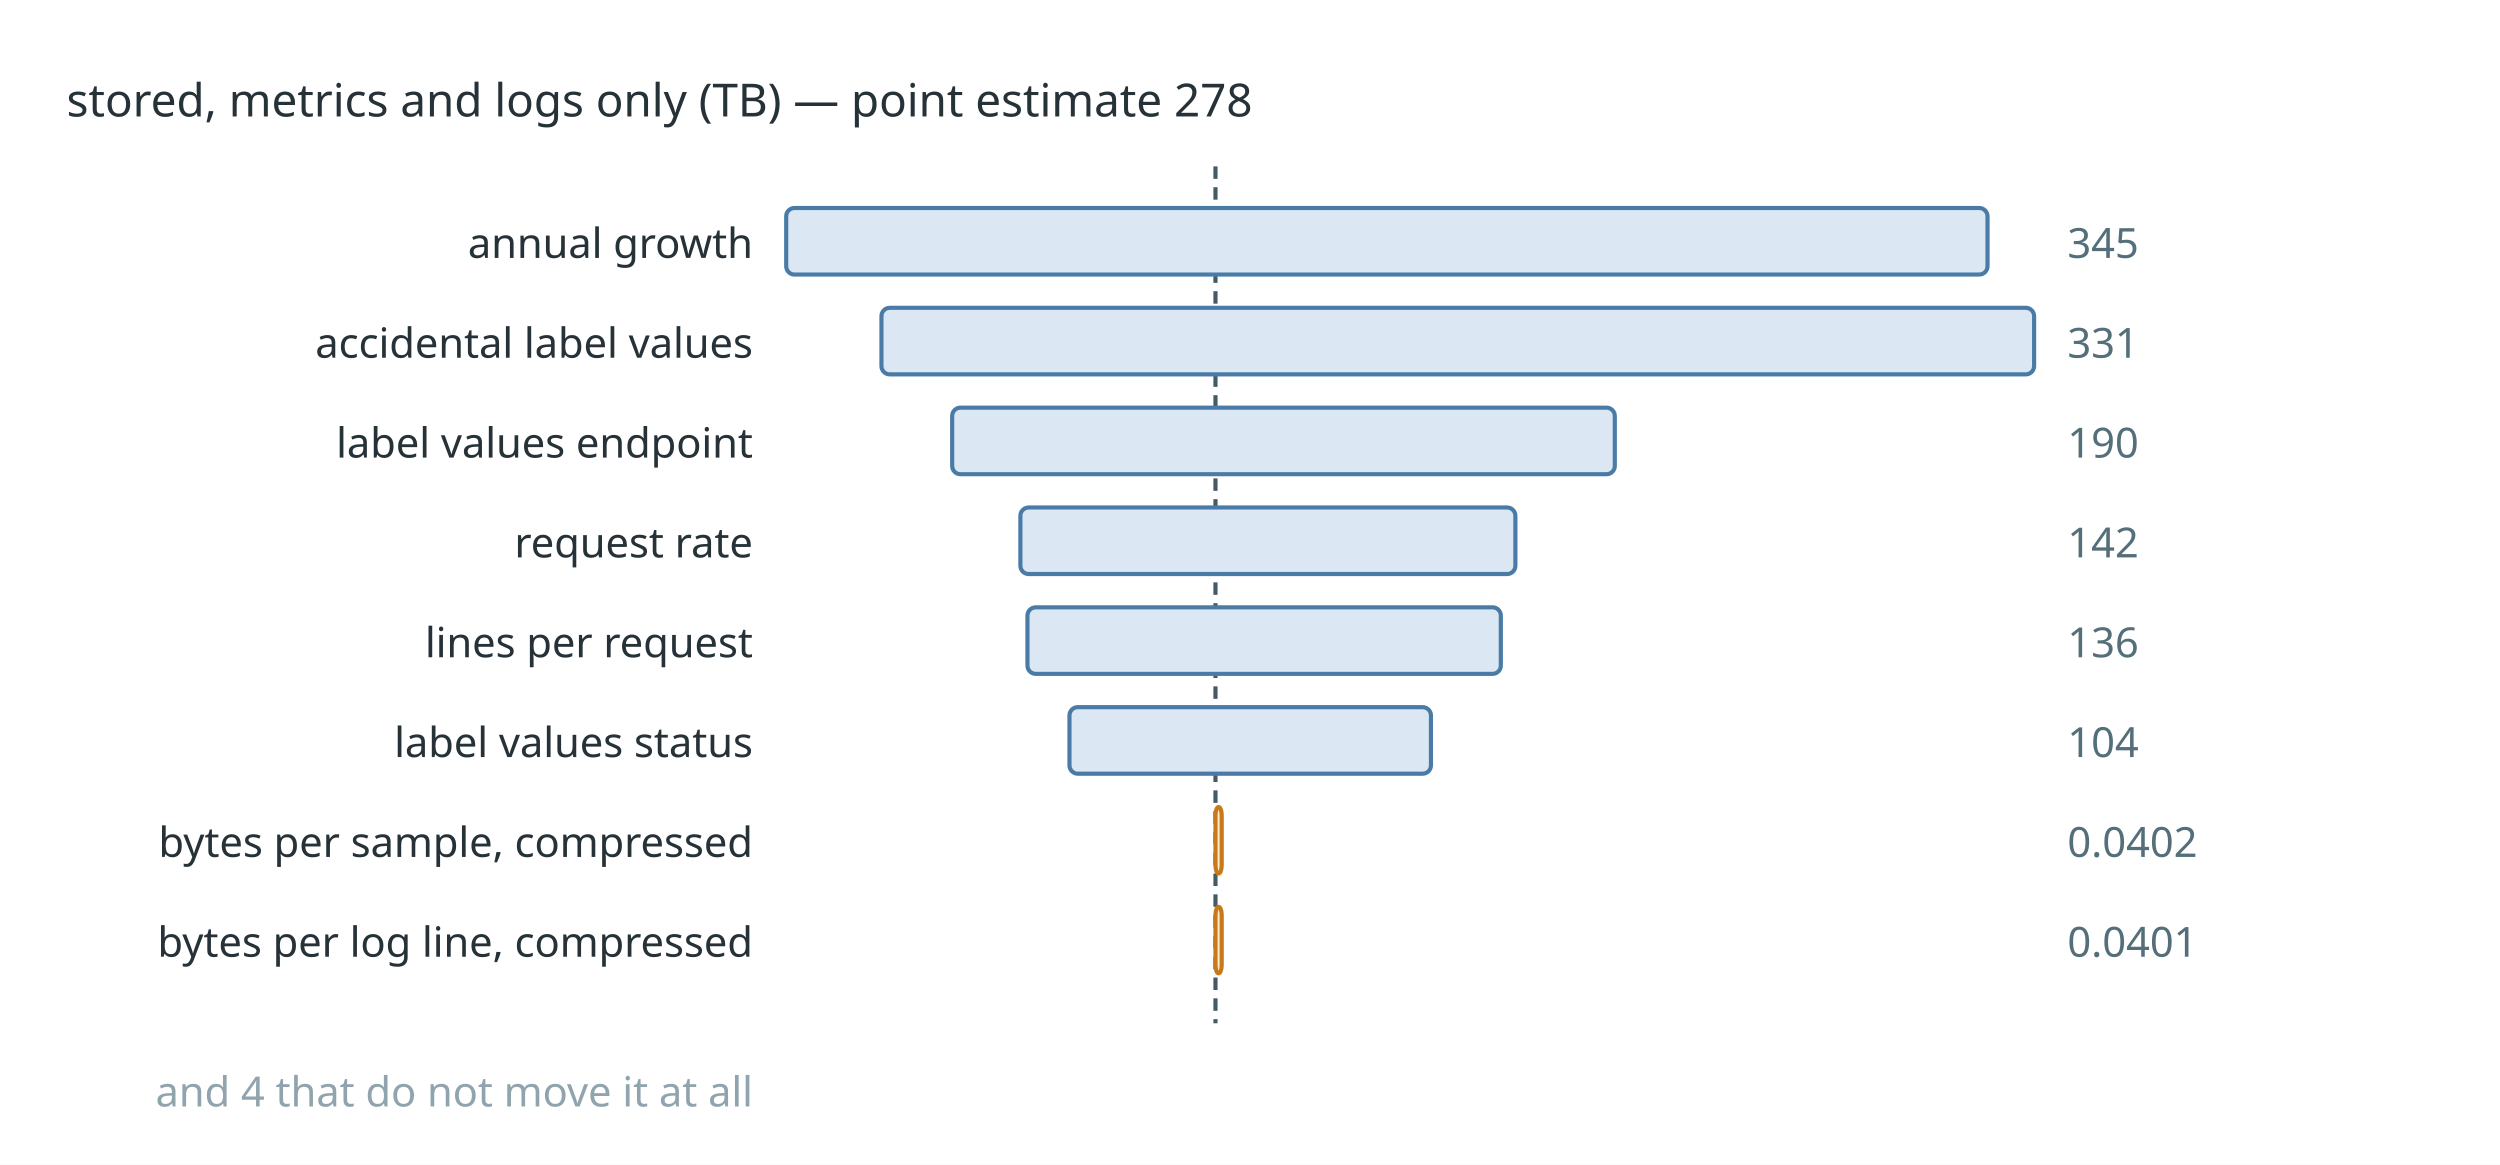
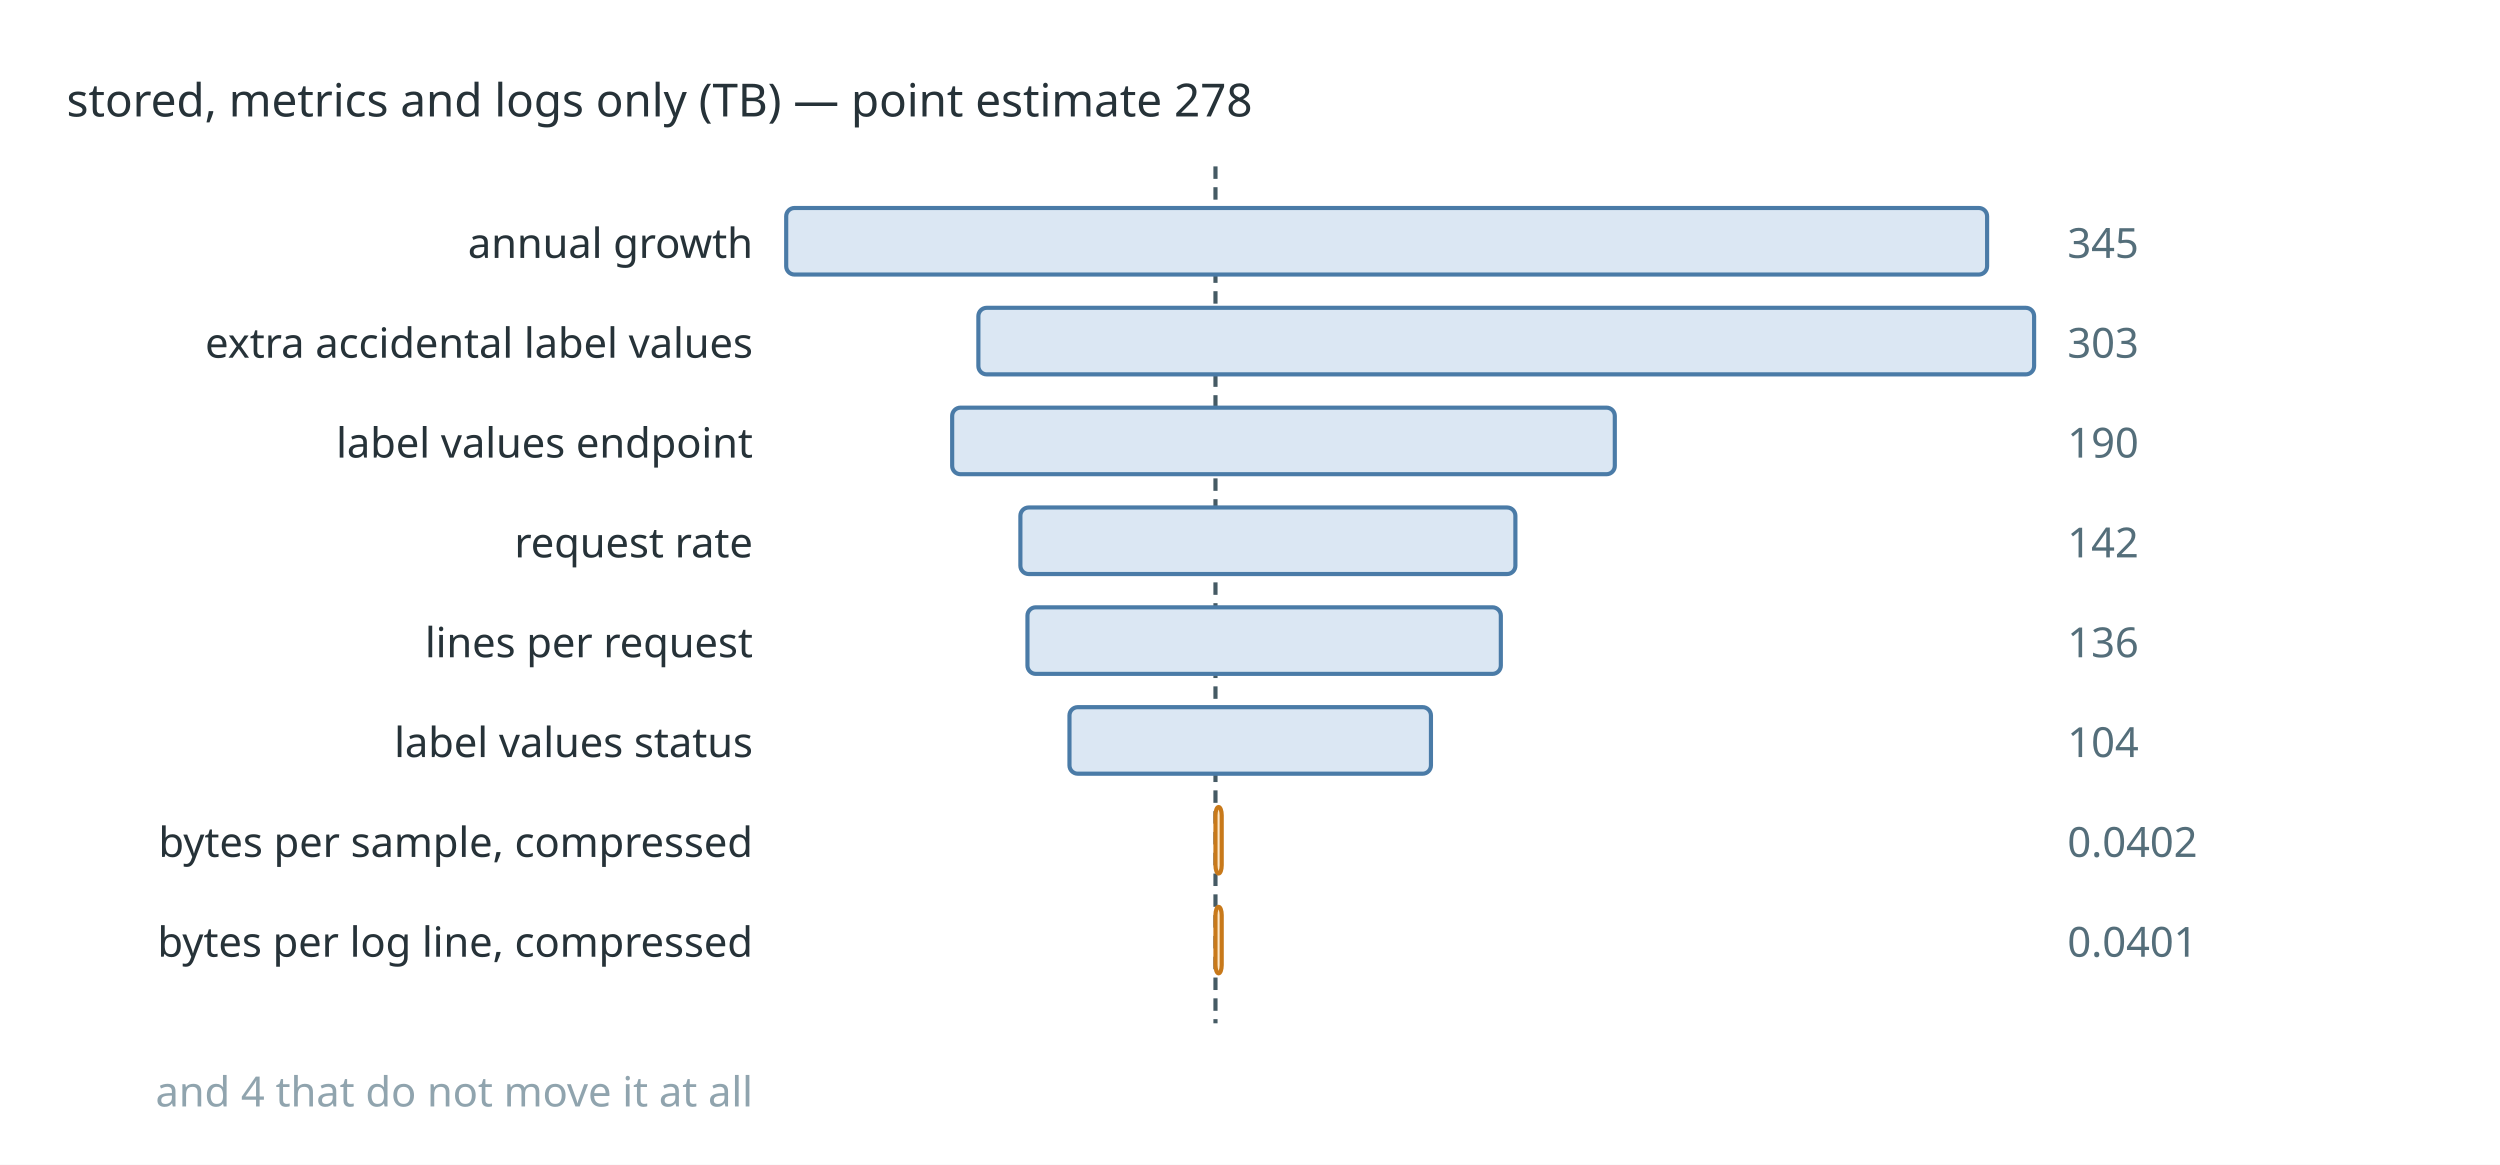
<svg xmlns="http://www.w3.org/2000/svg" viewBox="0 0 601 280" width="601" height="280" role="img" font-family="system-ui, sans-serif">
  <rect width="601" height="280" fill="#ffffff" />
  <text x="16" y="28" font-size="11" fill="#263238">stored, metrics and logs only (TB) — point estimate 278</text>
  <line x1="292.2" y1="40" x2="292.2" y2="246" stroke="#455a64" stroke-width="1" stroke-dasharray="3 2" />
  <text x="181.0" y="266" font-size="10" text-anchor="end" fill="#90a4ae">and 4 that do not move it at all</text>
-   <rect x="189.0" y="50.0" width="288.8" height="16.0" rx="2" fill="#dbe7f3" stroke="#4a7ba7" stroke-width="1" />
+   <rect x="189.0" y="50.0" width="288.7" height="16.0" rx="2" fill="#dbe7f3" stroke="#4a7ba7" stroke-width="1" />
  <text x="181.0" y="62.0" font-size="10" text-anchor="end" fill="#263238">annual growth</text>
  <text x="497.0" y="62.0" font-size="10" fill="#546e7a">345</text>
-   <rect x="211.9" y="74.0" width="277.1" height="16.0" rx="2" fill="#dbe7f3" stroke="#4a7ba7" stroke-width="1" />
-   <text x="181.0" y="86.0" font-size="10" text-anchor="end" fill="#263238">accidental label values</text>
-   <text x="497.0" y="86.0" font-size="10" fill="#546e7a">331</text>
+   <rect x="235.2" y="74.0" width="253.8" height="16.0" rx="2" fill="#dbe7f3" stroke="#4a7ba7" stroke-width="1" />
+   <text x="181.0" y="86.0" font-size="10" text-anchor="end" fill="#263238">extra accidental label values</text>
+   <text x="497.0" y="86.0" font-size="10" fill="#546e7a">303</text>
  <rect x="228.9" y="98.0" width="159.3" height="16.0" rx="2" fill="#dbe7f3" stroke="#4a7ba7" stroke-width="1" />
  <text x="181.0" y="110.0" font-size="10" text-anchor="end" fill="#263238">label values endpoint</text>
  <text x="497.0" y="110.0" font-size="10" fill="#546e7a">190</text>
  <rect x="245.3" y="122.0" width="119.0" height="16.0" rx="2" fill="#dbe7f3" stroke="#4a7ba7" stroke-width="1" />
  <text x="181.0" y="134.0" font-size="10" text-anchor="end" fill="#263238">request rate</text>
  <text x="497.0" y="134.0" font-size="10" fill="#546e7a">142</text>
  <rect x="247.0" y="146.0" width="113.8" height="16.0" rx="2" fill="#dbe7f3" stroke="#4a7ba7" stroke-width="1" />
  <text x="181.0" y="158.0" font-size="10" text-anchor="end" fill="#263238">lines per request</text>
  <text x="497.0" y="158.0" font-size="10" fill="#546e7a">136</text>
  <rect x="257.1" y="170.0" width="86.9" height="16.0" rx="2" fill="#dbe7f3" stroke="#4a7ba7" stroke-width="1" />
  <text x="181.0" y="182.0" font-size="10" text-anchor="end" fill="#263238">label values status</text>
  <text x="497.0" y="182.0" font-size="10" fill="#546e7a">104</text>
  <rect x="292.2" y="194.0" width="1.5" height="16.0" rx="2" fill="#fde8c8" stroke="#c8791a" stroke-width="1" />
  <text x="181.0" y="206.0" font-size="10" text-anchor="end" fill="#263238">bytes per sample, compressed</text>
  <text x="497.0" y="206.0" font-size="10" fill="#546e7a">0.0402</text>
  <rect x="292.2" y="218.0" width="1.5" height="16.0" rx="2" fill="#fde8c8" stroke="#c8791a" stroke-width="1" />
  <text x="181.0" y="230.0" font-size="10" text-anchor="end" fill="#263238">bytes per log line, compressed</text>
  <text x="497.0" y="230.0" font-size="10" fill="#546e7a">0.0401</text>
</svg>
